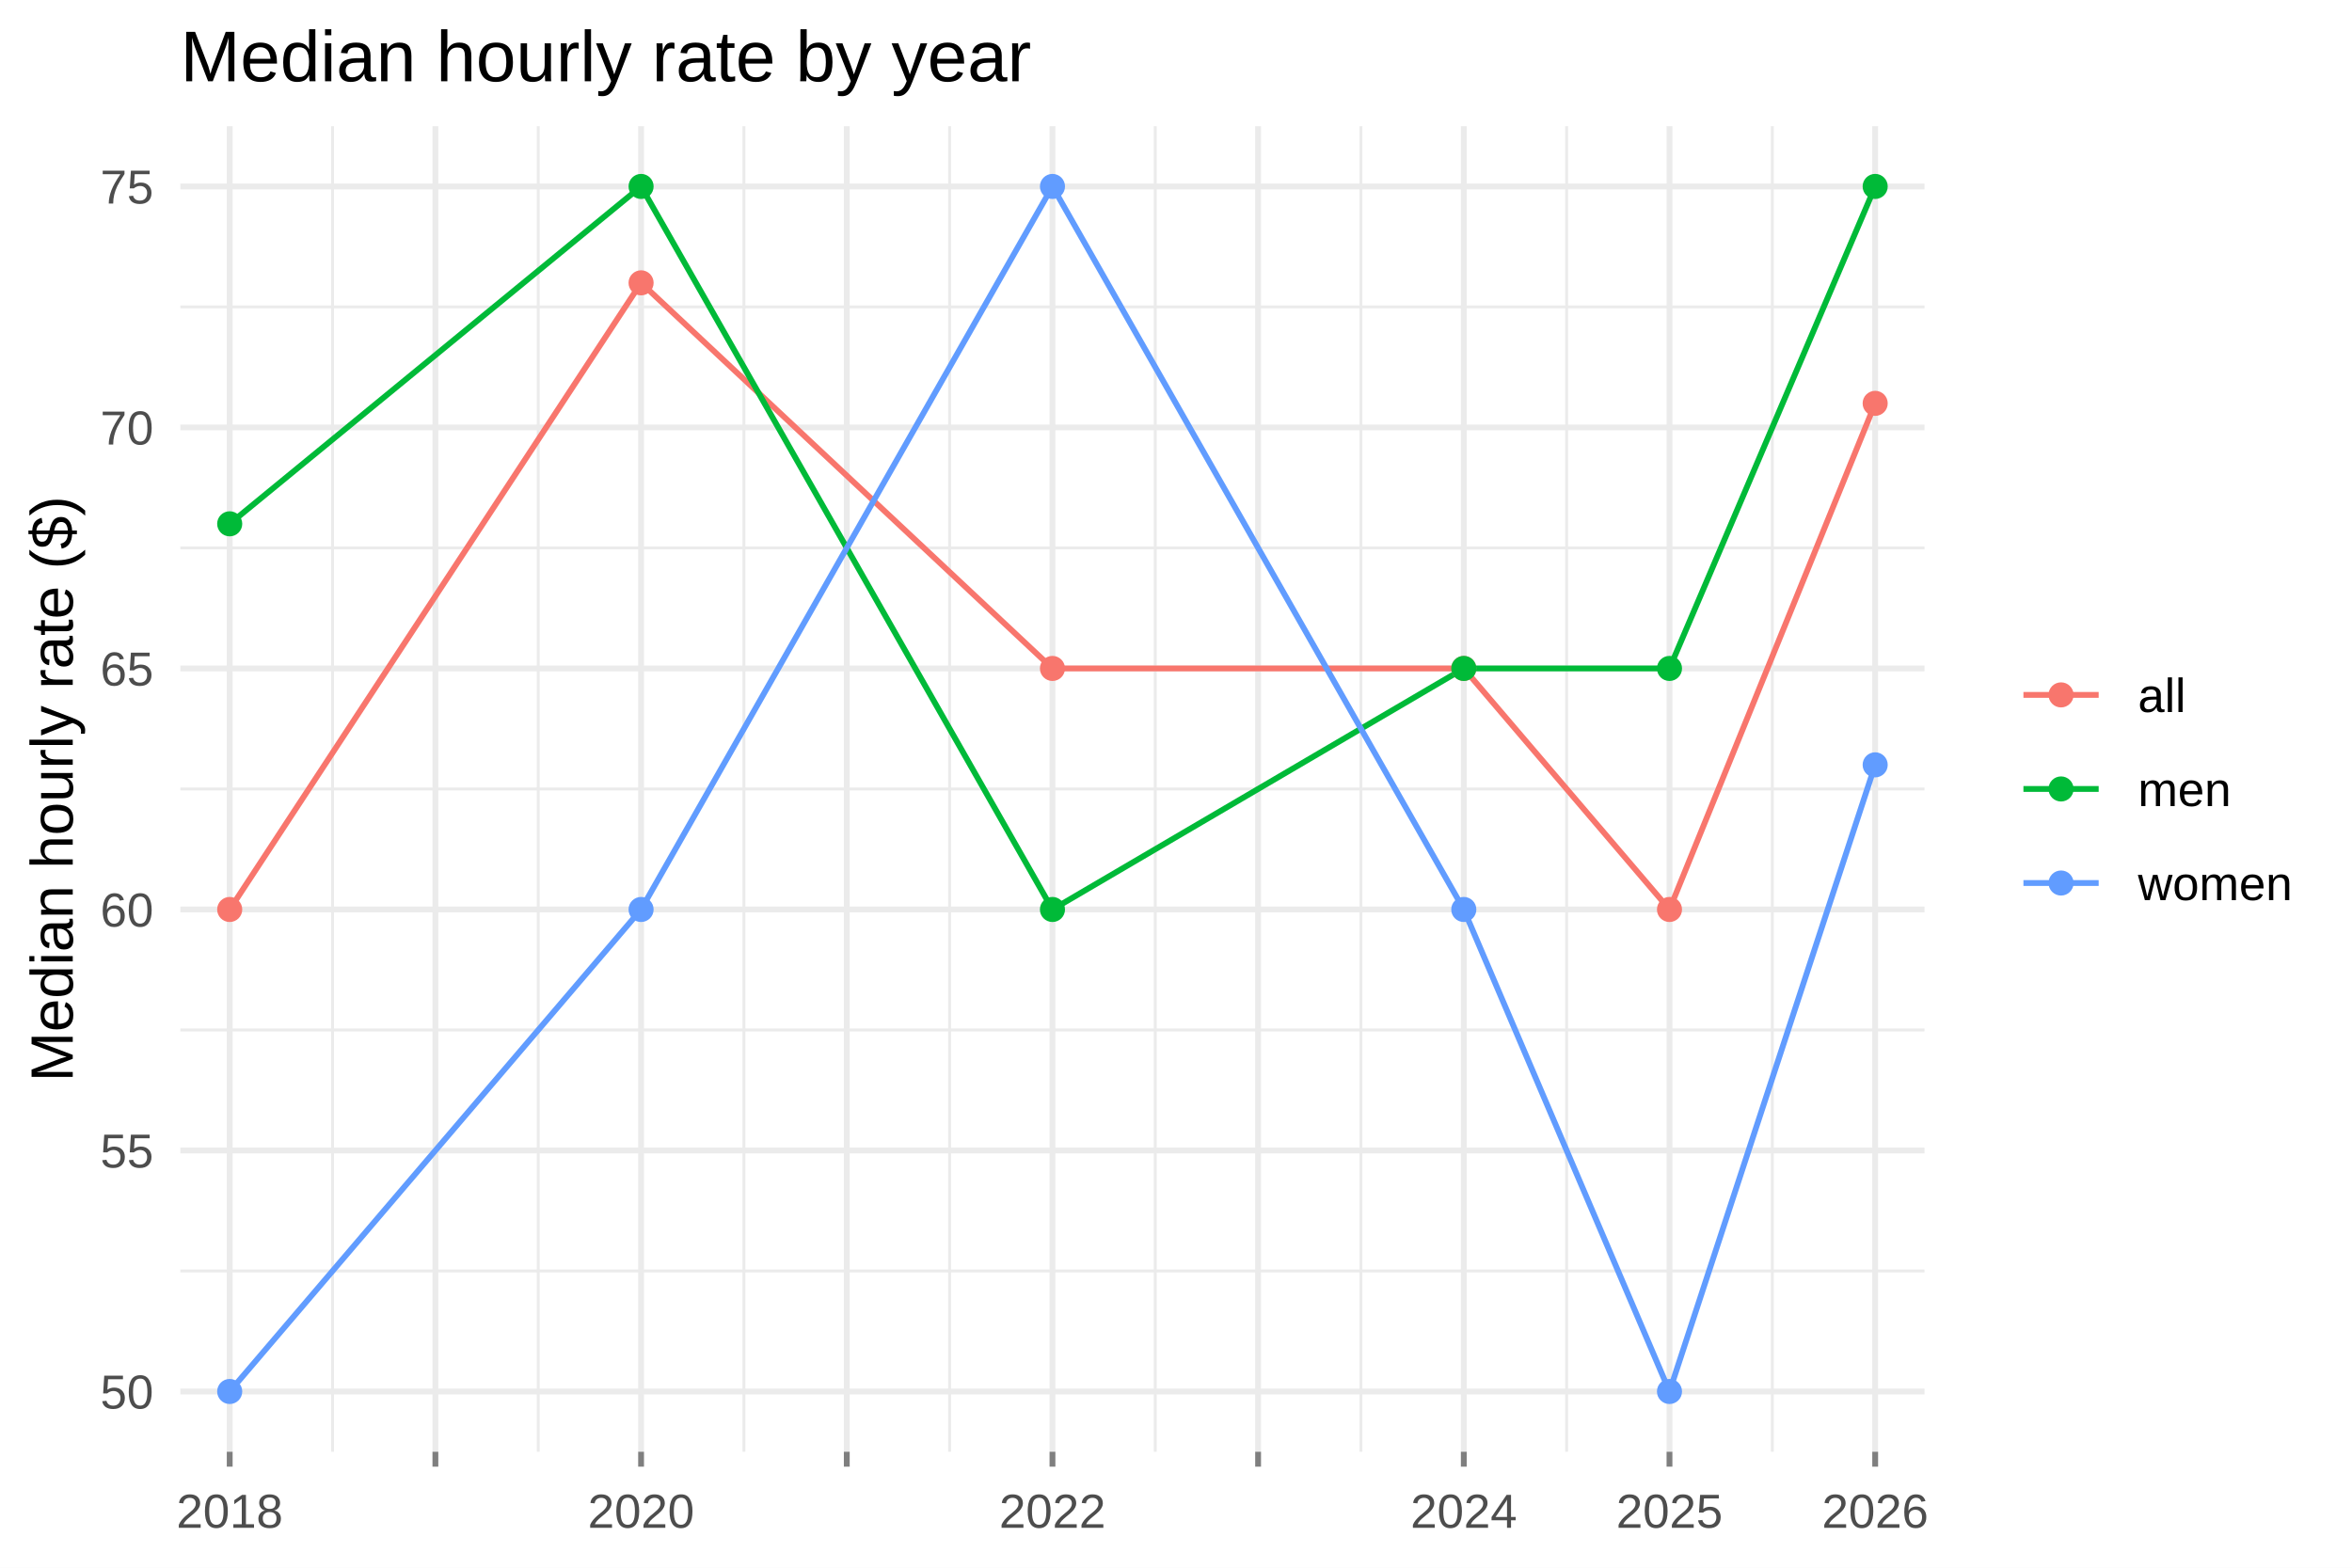
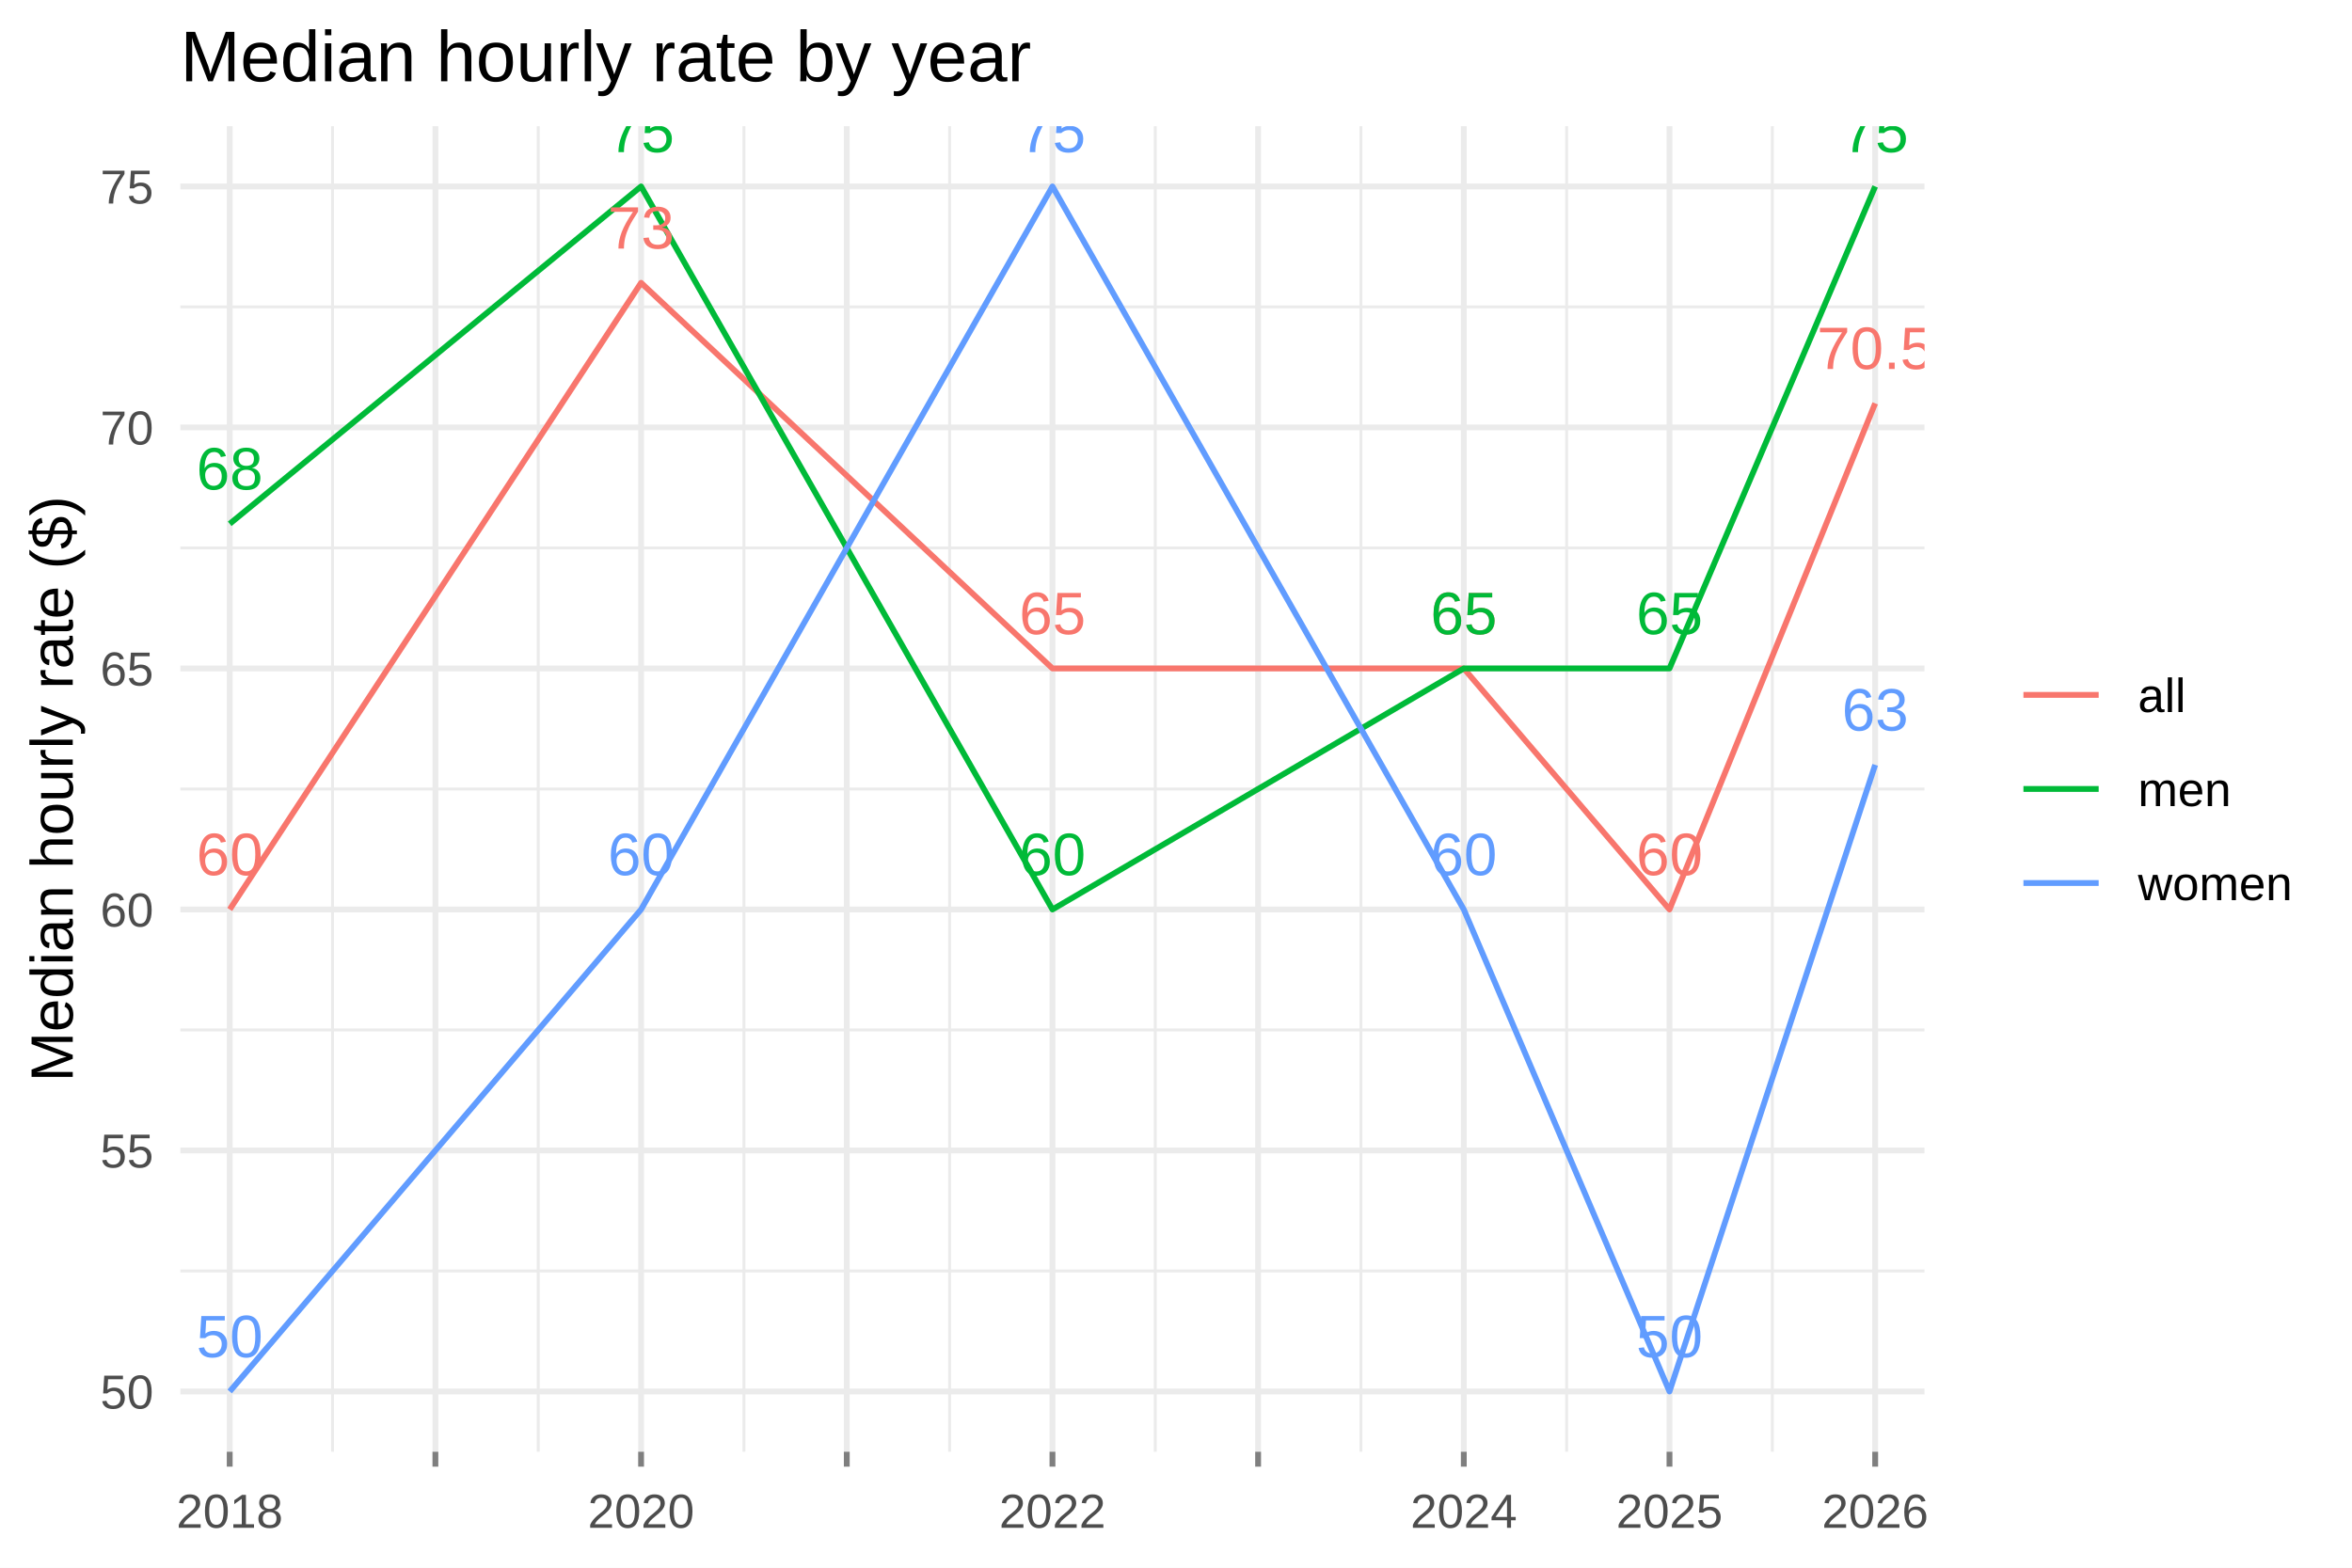
<svg xmlns="http://www.w3.org/2000/svg" width="432.00pt" height="288.00pt" viewBox="0 0 432.00 288.00">
  <g class="svglite">
    <defs>
      <style type="text/css">
    .svglite line, .svglite polyline, .svglite polygon, .svglite path, .svglite rect, .svglite circle {
      fill: none;
      stroke: #000000;
      stroke-linecap: round;
      stroke-linejoin: round;
      stroke-miterlimit: 10.00;
    }
    .svglite text {
      white-space: pre;
    }
    .svglite g.glyphgroup path {
      fill: inherit;
      stroke: none;
    }
  </style>
    </defs>
    <rect width="100%" height="100%" style="stroke: none; fill: #FFFFFF;" />
    <defs>
      <clipPath id="cpMC4wMHw0MzIuMDB8MC4wMHwyODguMDA=">
        <rect x="0.00" y="0.00" width="432.00" height="288.00" />
      </clipPath>
    </defs>
    <g clip-path="url(#cpMC4wMHw0MzIuMDB8MC4wMHwyODguMDA=)">
      <rect x="0" y="0.00" width="432.00" height="288.00" style="stroke-width: 1.07; stroke: none; fill: #FFFFFF;" />
    </g>
    <defs>
      <clipPath id="cpMzMuMTN8MzUzLjQ4fDIzLjE4fDI2Ni43MA==">
        <rect x="33.13" y="23.18" width="320.36" height="243.52" />
      </clipPath>
    </defs>
    <g clip-path="url(#cpMzMuMTN8MzUzLjQ4fDIzLjE4fDI2Ni43MA==)">
      <polyline points="33.13,233.49 353.48,233.49 " style="stroke-width: 0.53; stroke: #EBEBEB; stroke-linecap: butt;" />
      <polyline points="33.13,189.21 353.48,189.21 " style="stroke-width: 0.53; stroke: #EBEBEB; stroke-linecap: butt;" />
      <polyline points="33.13,144.94 353.48,144.94 " style="stroke-width: 0.53; stroke: #EBEBEB; stroke-linecap: butt;" />
      <polyline points="33.13,100.66 353.48,100.66 " style="stroke-width: 0.53; stroke: #EBEBEB; stroke-linecap: butt;" />
      <polyline points="33.13,56.38 353.48,56.38 " style="stroke-width: 0.53; stroke: #EBEBEB; stroke-linecap: butt;" />
      <polyline points="61.08,266.70 61.08,23.18 " style="stroke-width: 0.53; stroke: #EBEBEB; stroke-linecap: butt;" />
      <polyline points="98.86,266.70 98.86,23.18 " style="stroke-width: 0.53; stroke: #EBEBEB; stroke-linecap: butt;" />
      <polyline points="136.64,266.70 136.64,23.18 " style="stroke-width: 0.53; stroke: #EBEBEB; stroke-linecap: butt;" />
      <polyline points="174.42,266.70 174.42,23.18 " style="stroke-width: 0.53; stroke: #EBEBEB; stroke-linecap: butt;" />
      <polyline points="212.19,266.70 212.19,23.18 " style="stroke-width: 0.53; stroke: #EBEBEB; stroke-linecap: butt;" />
      <polyline points="249.97,266.70 249.97,23.18 " style="stroke-width: 0.53; stroke: #EBEBEB; stroke-linecap: butt;" />
      <polyline points="287.75,266.70 287.75,23.18 " style="stroke-width: 0.53; stroke: #EBEBEB; stroke-linecap: butt;" />
      <polyline points="325.53,266.70 325.53,23.18 " style="stroke-width: 0.53; stroke: #EBEBEB; stroke-linecap: butt;" />
      <polyline points="33.13,255.63 353.48,255.63 " style="stroke-width: 1.07; stroke: #EBEBEB; stroke-linecap: butt;" />
      <polyline points="33.13,211.35 353.48,211.35 " style="stroke-width: 1.07; stroke: #EBEBEB; stroke-linecap: butt;" />
      <polyline points="33.13,167.08 353.48,167.08 " style="stroke-width: 1.07; stroke: #EBEBEB; stroke-linecap: butt;" />
      <polyline points="33.13,122.80 353.48,122.80 " style="stroke-width: 1.07; stroke: #EBEBEB; stroke-linecap: butt;" />
      <polyline points="33.13,78.52 353.48,78.52 " style="stroke-width: 1.07; stroke: #EBEBEB; stroke-linecap: butt;" />
      <polyline points="33.13,34.25 353.48,34.25 " style="stroke-width: 1.07; stroke: #EBEBEB; stroke-linecap: butt;" />
      <polyline points="42.19,266.70 42.19,23.18 " style="stroke-width: 1.07; stroke: #EBEBEB; stroke-linecap: butt;" />
      <polyline points="79.97,266.70 79.97,23.18 " style="stroke-width: 1.07; stroke: #EBEBEB; stroke-linecap: butt;" />
      <polyline points="117.75,266.70 117.75,23.18 " style="stroke-width: 1.07; stroke: #EBEBEB; stroke-linecap: butt;" />
      <polyline points="155.53,266.70 155.53,23.18 " style="stroke-width: 1.07; stroke: #EBEBEB; stroke-linecap: butt;" />
      <polyline points="193.31,266.70 193.31,23.18 " style="stroke-width: 1.07; stroke: #EBEBEB; stroke-linecap: butt;" />
      <polyline points="231.08,266.70 231.08,23.18 " style="stroke-width: 1.07; stroke: #EBEBEB; stroke-linecap: butt;" />
      <polyline points="268.86,266.70 268.86,23.18 " style="stroke-width: 1.07; stroke: #EBEBEB; stroke-linecap: butt;" />
      <polyline points="306.64,266.70 306.64,23.18 " style="stroke-width: 1.07; stroke: #EBEBEB; stroke-linecap: butt;" />
      <polyline points="344.42,266.70 344.42,23.18 " style="stroke-width: 1.07; stroke: #EBEBEB; stroke-linecap: butt;" />
      <polyline points="42.19,167.08 117.75,51.96 193.31,122.80 268.86,122.80 306.64,167.08 344.42,74.10 " style="stroke-width: 1.07; stroke: #F8766D; stroke-linecap: butt;" />
      <polyline points="42.19,96.23 117.75,34.25 193.31,167.08 268.86,122.80 306.64,122.80 344.42,34.25 " style="stroke-width: 1.07; stroke: #00BA38; stroke-linecap: butt;" />
      <polyline points="42.19,255.63 117.75,167.08 193.31,34.25 268.86,167.08 306.64,255.63 344.42,140.51 " style="stroke-width: 1.07; stroke: #619CFF; stroke-linecap: butt;" />
-       <circle cx="42.19" cy="167.08" r="1.95" style="stroke-width: 0.71; stroke: #F8766D; fill: #F8766D;" />
-       <circle cx="42.19" cy="96.23" r="1.95" style="stroke-width: 0.71; stroke: #00BA38; fill: #00BA38;" />
-       <circle cx="42.19" cy="255.63" r="1.95" style="stroke-width: 0.71; stroke: #619CFF; fill: #619CFF;" />
-       <circle cx="117.75" cy="51.96" r="1.95" style="stroke-width: 0.71; stroke: #F8766D; fill: #F8766D;" />
-       <circle cx="117.75" cy="34.25" r="1.95" style="stroke-width: 0.71; stroke: #00BA38; fill: #00BA38;" />
-       <circle cx="117.75" cy="167.08" r="1.95" style="stroke-width: 0.71; stroke: #619CFF; fill: #619CFF;" />
-       <circle cx="193.31" cy="122.80" r="1.95" style="stroke-width: 0.71; stroke: #F8766D; fill: #F8766D;" />
-       <circle cx="193.31" cy="167.08" r="1.95" style="stroke-width: 0.71; stroke: #00BA38; fill: #00BA38;" />
-       <circle cx="193.31" cy="34.25" r="1.95" style="stroke-width: 0.71; stroke: #619CFF; fill: #619CFF;" />
-       <circle cx="268.86" cy="122.80" r="1.95" style="stroke-width: 0.71; stroke: #F8766D; fill: #F8766D;" />
-       <circle cx="268.86" cy="122.80" r="1.95" style="stroke-width: 0.71; stroke: #00BA38; fill: #00BA38;" />
-       <circle cx="268.86" cy="167.08" r="1.95" style="stroke-width: 0.71; stroke: #619CFF; fill: #619CFF;" />
-       <circle cx="306.64" cy="167.08" r="1.95" style="stroke-width: 0.71; stroke: #F8766D; fill: #F8766D;" />
-       <circle cx="306.64" cy="122.80" r="1.95" style="stroke-width: 0.71; stroke: #00BA38; fill: #00BA38;" />
-       <circle cx="306.64" cy="255.63" r="1.95" style="stroke-width: 0.71; stroke: #619CFF; fill: #619CFF;" />
-       <circle cx="344.42" cy="74.10" r="1.95" style="stroke-width: 0.71; stroke: #F8766D; fill: #F8766D;" />
-       <circle cx="344.42" cy="34.25" r="1.95" style="stroke-width: 0.71; stroke: #00BA38; fill: #00BA38;" />
-       <circle cx="344.42" cy="140.51" r="1.95" style="stroke-width: 0.71; stroke: #619CFF; fill: #619CFF;" />
+       <text x="42.19" y="160.77" text-anchor="middle" style="font-size: 11.00px;fill: #F8766D; font-family: &quot;Arial&quot;;" textLength="12.25px" lengthAdjust="spacingAndGlyphs">60</text>
+       <text x="42.19" y="89.93" text-anchor="middle" style="font-size: 11.00px;fill: #00BA38; font-family: &quot;Arial&quot;;" textLength="12.25px" lengthAdjust="spacingAndGlyphs">68</text>
+       <text x="42.19" y="249.33" text-anchor="middle" style="font-size: 11.00px;fill: #619CFF; font-family: &quot;Arial&quot;;" textLength="12.25px" lengthAdjust="spacingAndGlyphs">50</text>
+       <text x="117.75" y="45.66" text-anchor="middle" style="font-size: 11.00px;fill: #F8766D; font-family: &quot;Arial&quot;;" textLength="12.25px" lengthAdjust="spacingAndGlyphs">73</text>
+       <text x="117.75" y="27.95" text-anchor="middle" style="font-size: 11.00px;fill: #00BA38; font-family: &quot;Arial&quot;;" textLength="12.25px" lengthAdjust="spacingAndGlyphs">75</text>
+       <text x="117.75" y="160.77" text-anchor="middle" style="font-size: 11.00px;fill: #619CFF; font-family: &quot;Arial&quot;;" textLength="12.25px" lengthAdjust="spacingAndGlyphs">60</text>
+       <text x="193.31" y="116.50" text-anchor="middle" style="font-size: 11.00px;fill: #F8766D; font-family: &quot;Arial&quot;;" textLength="12.25px" lengthAdjust="spacingAndGlyphs">65</text>
+       <text x="193.31" y="160.77" text-anchor="middle" style="font-size: 11.00px;fill: #00BA38; font-family: &quot;Arial&quot;;" textLength="12.25px" lengthAdjust="spacingAndGlyphs">60</text>
+       <text x="193.31" y="27.95" text-anchor="middle" style="font-size: 11.00px;fill: #619CFF; font-family: &quot;Arial&quot;;" textLength="12.25px" lengthAdjust="spacingAndGlyphs">75</text>
+       <text x="268.86" y="116.50" text-anchor="middle" style="font-size: 11.00px;fill: #F8766D; font-family: &quot;Arial&quot;;" textLength="12.25px" lengthAdjust="spacingAndGlyphs">65</text>
+       <text x="268.86" y="116.50" text-anchor="middle" style="font-size: 11.00px;fill: #00BA38; font-family: &quot;Arial&quot;;" textLength="12.25px" lengthAdjust="spacingAndGlyphs">65</text>
+       <text x="268.86" y="160.77" text-anchor="middle" style="font-size: 11.00px;fill: #619CFF; font-family: &quot;Arial&quot;;" textLength="12.25px" lengthAdjust="spacingAndGlyphs">60</text>
+       <text x="306.64" y="160.77" text-anchor="middle" style="font-size: 11.00px;fill: #F8766D; font-family: &quot;Arial&quot;;" textLength="12.25px" lengthAdjust="spacingAndGlyphs">60</text>
+       <text x="306.64" y="116.50" text-anchor="middle" style="font-size: 11.00px;fill: #00BA38; font-family: &quot;Arial&quot;;" textLength="12.25px" lengthAdjust="spacingAndGlyphs">65</text>
+       <text x="306.64" y="249.33" text-anchor="middle" style="font-size: 11.00px;fill: #619CFF; font-family: &quot;Arial&quot;;" textLength="12.25px" lengthAdjust="spacingAndGlyphs">50</text>
+       <text x="344.42" y="67.79" text-anchor="middle" style="font-size: 11.00px;fill: #F8766D; font-family: &quot;Arial&quot;;" textLength="21.44px" lengthAdjust="spacingAndGlyphs">70.5</text>
+       <text x="344.42" y="27.95" text-anchor="middle" style="font-size: 11.00px;fill: #00BA38; font-family: &quot;Arial&quot;;" textLength="12.25px" lengthAdjust="spacingAndGlyphs">75</text>
+       <text x="344.42" y="134.21" text-anchor="middle" style="font-size: 11.00px;fill: #619CFF; font-family: &quot;Arial&quot;;" textLength="12.25px" lengthAdjust="spacingAndGlyphs">63</text>
    </g>
    <g clip-path="url(#cpMC4wMHw0MzIuMDB8MC4wMHwyODguMDA=)">
      <text x="28.20" y="258.78" text-anchor="end" style="font-size: 8.80px;fill: #4D4D4D; font-family: &quot;Arial&quot;;" textLength="9.78px" lengthAdjust="spacingAndGlyphs">50</text>
      <text x="28.20" y="214.50" text-anchor="end" style="font-size: 8.80px;fill: #4D4D4D; font-family: &quot;Arial&quot;;" textLength="9.78px" lengthAdjust="spacingAndGlyphs">55</text>
      <text x="28.20" y="170.23" text-anchor="end" style="font-size: 8.80px;fill: #4D4D4D; font-family: &quot;Arial&quot;;" textLength="9.78px" lengthAdjust="spacingAndGlyphs">60</text>
      <text x="28.20" y="125.95" text-anchor="end" style="font-size: 8.80px;fill: #4D4D4D; font-family: &quot;Arial&quot;;" textLength="9.78px" lengthAdjust="spacingAndGlyphs">65</text>
      <text x="28.20" y="81.67" text-anchor="end" style="font-size: 8.80px;fill: #4D4D4D; font-family: &quot;Arial&quot;;" textLength="9.78px" lengthAdjust="spacingAndGlyphs">70</text>
      <text x="28.20" y="37.40" text-anchor="end" style="font-size: 8.80px;fill: #4D4D4D; font-family: &quot;Arial&quot;;" textLength="9.78px" lengthAdjust="spacingAndGlyphs">75</text>
      <polyline points="42.19,269.44 42.19,266.70 " style="stroke-width: 1.07; stroke: #7F7F7F; stroke-linecap: butt;" />
      <polyline points="79.97,269.44 79.97,266.70 " style="stroke-width: 1.07; stroke: #7F7F7F; stroke-linecap: butt;" />
      <polyline points="117.75,269.44 117.75,266.70 " style="stroke-width: 1.07; stroke: #7F7F7F; stroke-linecap: butt;" />
      <polyline points="155.53,269.44 155.53,266.70 " style="stroke-width: 1.07; stroke: #7F7F7F; stroke-linecap: butt;" />
      <polyline points="193.31,269.44 193.31,266.70 " style="stroke-width: 1.07; stroke: #7F7F7F; stroke-linecap: butt;" />
      <polyline points="231.08,269.44 231.08,266.70 " style="stroke-width: 1.07; stroke: #7F7F7F; stroke-linecap: butt;" />
      <polyline points="268.86,269.44 268.86,266.70 " style="stroke-width: 1.07; stroke: #7F7F7F; stroke-linecap: butt;" />
      <polyline points="306.64,269.44 306.64,266.70 " style="stroke-width: 1.07; stroke: #7F7F7F; stroke-linecap: butt;" />
      <polyline points="344.42,269.44 344.42,266.70 " style="stroke-width: 1.07; stroke: #7F7F7F; stroke-linecap: butt;" />
      <text x="42.19" y="280.67" text-anchor="middle" style="font-size: 8.80px;fill: #4D4D4D; font-family: &quot;Arial&quot;;" textLength="19.56px" lengthAdjust="spacingAndGlyphs">2018</text>
      <text x="117.75" y="280.67" text-anchor="middle" style="font-size: 8.80px;fill: #4D4D4D; font-family: &quot;Arial&quot;;" textLength="19.56px" lengthAdjust="spacingAndGlyphs">2020</text>
      <text x="193.31" y="280.67" text-anchor="middle" style="font-size: 8.80px;fill: #4D4D4D; font-family: &quot;Arial&quot;;" textLength="19.56px" lengthAdjust="spacingAndGlyphs">2022</text>
      <text x="268.86" y="280.67" text-anchor="middle" style="font-size: 8.80px;fill: #4D4D4D; font-family: &quot;Arial&quot;;" textLength="19.56px" lengthAdjust="spacingAndGlyphs">2024</text>
      <text x="306.64" y="280.67" text-anchor="middle" style="font-size: 8.80px;fill: #4D4D4D; font-family: &quot;Arial&quot;;" textLength="19.56px" lengthAdjust="spacingAndGlyphs">2025</text>
      <text x="344.42" y="280.67" text-anchor="middle" style="font-size: 8.80px;fill: #4D4D4D; font-family: &quot;Arial&quot;;" textLength="19.56px" lengthAdjust="spacingAndGlyphs">2026</text>
      <text transform="translate(13.36,144.94) rotate(-90)" text-anchor="middle" style="font-size: 11.00px; font-family: &quot;Arial&quot;;" textLength="107.66px" lengthAdjust="spacingAndGlyphs">Median hourly rate ($)</text>
      <line x1="371.65" y1="127.66" x2="385.47" y2="127.66" style="stroke-width: 1.07; stroke: #F8766D; stroke-linecap: butt;" />
-       <circle cx="378.56" cy="127.66" r="1.95" style="stroke-width: 0.71; stroke: #F8766D; fill: #F8766D;" />
      <line x1="371.65" y1="144.94" x2="385.47" y2="144.94" style="stroke-width: 1.07; stroke: #00BA38; stroke-linecap: butt;" />
-       <circle cx="378.56" cy="144.94" r="1.95" style="stroke-width: 0.71; stroke: #00BA38; fill: #00BA38;" />
      <line x1="371.65" y1="162.22" x2="385.47" y2="162.22" style="stroke-width: 1.07; stroke: #619CFF; stroke-linecap: butt;" />
-       <circle cx="378.56" cy="162.22" r="1.95" style="stroke-width: 0.71; stroke: #619CFF; fill: #619CFF;" />
      <text x="392.68" y="130.81" style="font-size: 8.80px; font-family: &quot;Arial&quot;;" textLength="8.80px" lengthAdjust="spacingAndGlyphs">all</text>
      <text x="392.68" y="148.09" style="font-size: 8.80px; font-family: &quot;Arial&quot;;" textLength="17.11px" lengthAdjust="spacingAndGlyphs">men</text>
      <text x="392.68" y="165.37" style="font-size: 8.80px; font-family: &quot;Arial&quot;;" textLength="28.36px" lengthAdjust="spacingAndGlyphs">women</text>
      <text x="33.13" y="14.93" style="font-size: 13.20px; font-family: &quot;Arial&quot;;" textLength="156.03px" lengthAdjust="spacingAndGlyphs">Median hourly rate by year</text>
    </g>
  </g>
</svg>
